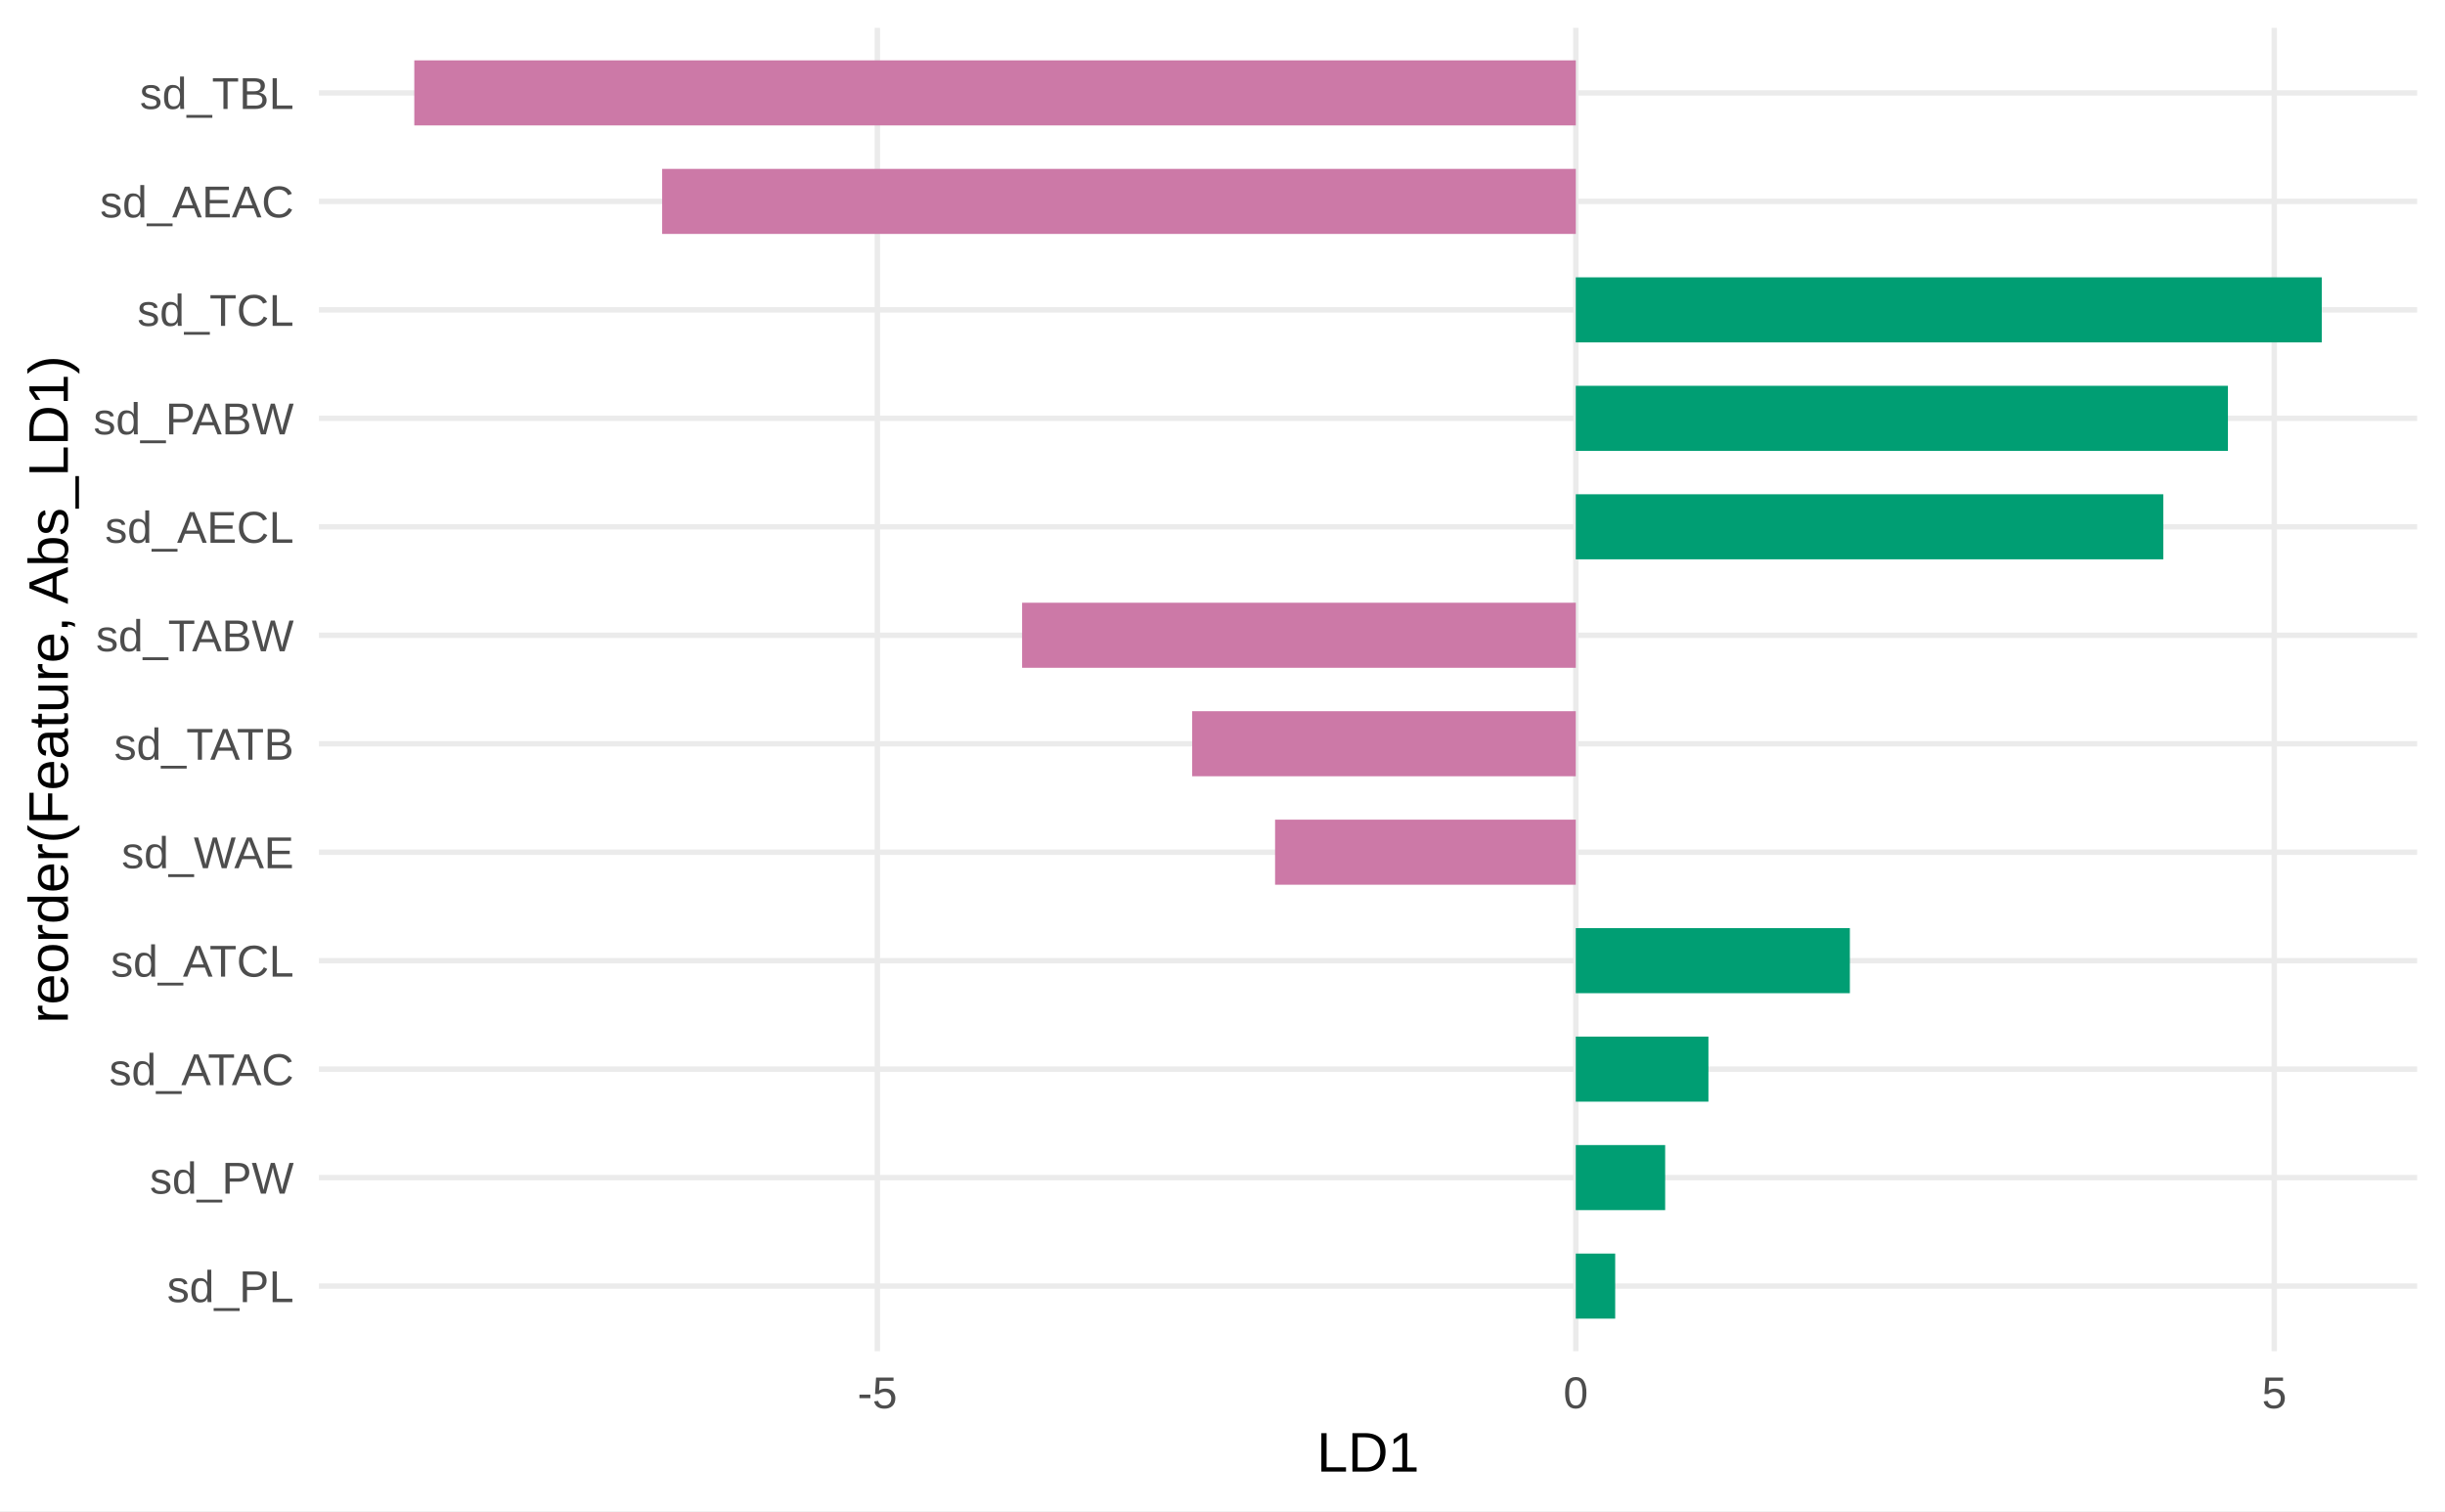
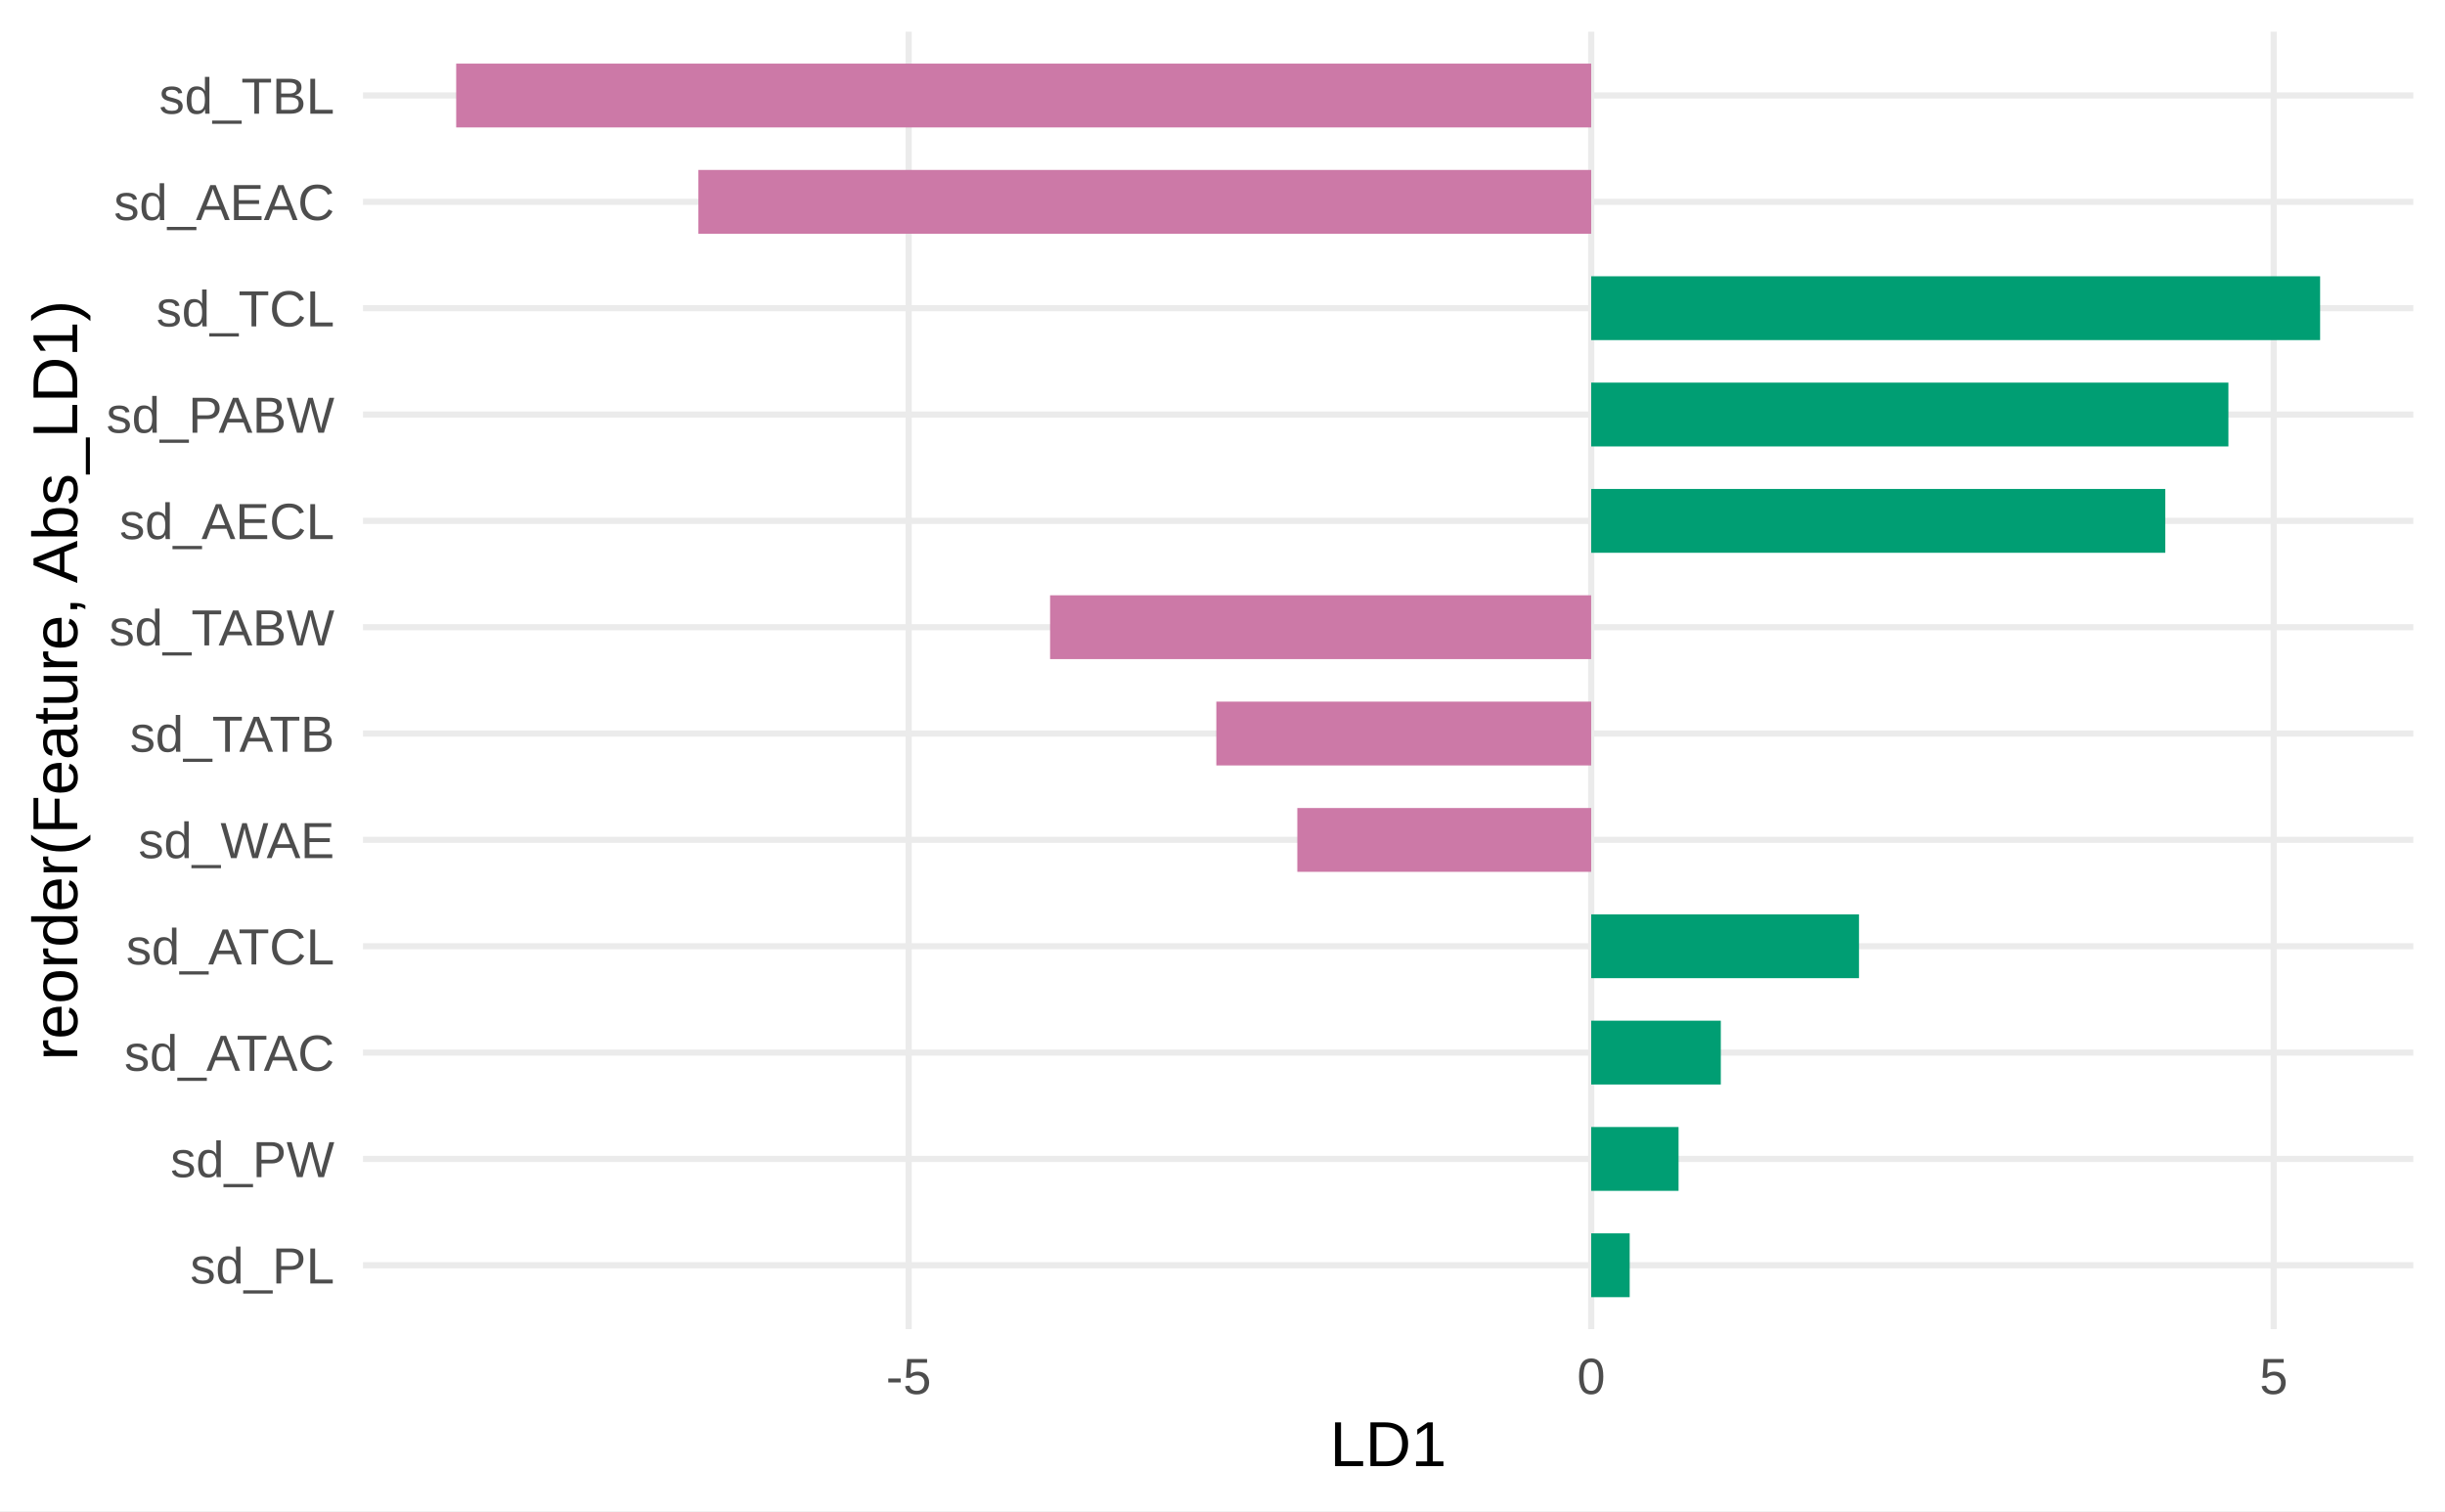
- <svg xmlns="http://www.w3.org/2000/svg" width="525.00pt" height="324.47pt" viewBox="0 0 525.00 324.47">
+ <svg xmlns="http://www.w3.org/2000/svg" width="461.25pt" height="285.07pt" viewBox="0 0 461.25 285.07">
  <g class="svglite">
    <defs>
      <style type="text/css">
    .svglite line, .svglite polyline, .svglite polygon, .svglite path, .svglite rect, .svglite circle {
      fill: none;
      stroke: #000000;
      stroke-linecap: round;
      stroke-linejoin: round;
      stroke-miterlimit: 10.00;
    }
    .svglite text {
      white-space: pre;
    }
    .svglite g.glyphgroup path {
      fill: inherit;
      stroke: none;
    }
  </style>
    </defs>
    <rect width="100%" height="100%" style="stroke: none; fill: #FFFFFF;" />
    <defs>
-       <clipPath id="cpMC4wMHw1MjUuMDB8MC4wMHwzMjQuNDc=">
-         <rect x="0.00" y="0.00" width="525.00" height="324.47" />
+       <clipPath id="cpMC4wMHw0NjEuMjV8MC4wMHwyODUuMDc=">
+         <rect x="0.00" y="0.00" width="461.25" height="285.07" />
      </clipPath>
    </defs>
-     <g clip-path="url(#cpMC4wMHw1MjUuMDB8MC4wMHwzMjQuNDc=)">
-       <rect x="0.00" y="0.00" width="525.00" height="324.47" style="stroke-width: 1.16; stroke: none; fill: #FFFFFF;" />
+     <g clip-path="url(#cpMC4wMHw0NjEuMjV8MC4wMHwyODUuMDc=)">
+       <rect x="0.00" y="0.00" width="461.25" height="285.07" style="stroke-width: 1.16; stroke: none; fill: #FFFFFF;" />
    </g>
    <defs>
-       <clipPath id="cpNjguNDh8NTE5LjAyfDUuOTh8MjkwLjEz">
-         <rect x="68.48" y="5.98" width="450.54" height="284.15" />
+       <clipPath id="cpNjguNDh8NDU1LjI3fDUuOTh8MjUwLjcz">
+         <rect x="68.48" y="5.98" width="386.79" height="244.75" />
      </clipPath>
    </defs>
-     <g clip-path="url(#cpNjguNDh8NTE5LjAyfDUuOTh8MjkwLjEz)">
-       <polyline points="68.48,276.15 519.02,276.15 " style="stroke-width: 1.16; stroke: #EBEBEB; stroke-linecap: butt;" />
-       <polyline points="68.48,252.86 519.02,252.86 " style="stroke-width: 1.16; stroke: #EBEBEB; stroke-linecap: butt;" />
-       <polyline points="68.48,229.57 519.02,229.57 " style="stroke-width: 1.16; stroke: #EBEBEB; stroke-linecap: butt;" />
-       <polyline points="68.48,206.28 519.02,206.28 " style="stroke-width: 1.16; stroke: #EBEBEB; stroke-linecap: butt;" />
-       <polyline points="68.48,182.99 519.02,182.99 " style="stroke-width: 1.16; stroke: #EBEBEB; stroke-linecap: butt;" />
-       <polyline points="68.48,159.70 519.02,159.70 " style="stroke-width: 1.16; stroke: #EBEBEB; stroke-linecap: butt;" />
-       <polyline points="68.48,136.41 519.02,136.41 " style="stroke-width: 1.16; stroke: #EBEBEB; stroke-linecap: butt;" />
-       <polyline points="68.48,113.12 519.02,113.12 " style="stroke-width: 1.16; stroke: #EBEBEB; stroke-linecap: butt;" />
-       <polyline points="68.48,89.82 519.02,89.82 " style="stroke-width: 1.16; stroke: #EBEBEB; stroke-linecap: butt;" />
-       <polyline points="68.48,66.53 519.02,66.53 " style="stroke-width: 1.16; stroke: #EBEBEB; stroke-linecap: butt;" />
-       <polyline points="68.48,43.24 519.02,43.24 " style="stroke-width: 1.16; stroke: #EBEBEB; stroke-linecap: butt;" />
-       <polyline points="68.48,19.95 519.02,19.95 " style="stroke-width: 1.16; stroke: #EBEBEB; stroke-linecap: butt;" />
-       <polyline points="188.39,290.13 188.39,5.98 " style="stroke-width: 1.16; stroke: #EBEBEB; stroke-linecap: butt;" />
-       <polyline points="338.36,290.13 338.36,5.98 " style="stroke-width: 1.16; stroke: #EBEBEB; stroke-linecap: butt;" />
-       <polyline points="488.34,290.13 488.34,5.98 " style="stroke-width: 1.16; stroke: #EBEBEB; stroke-linecap: butt;" />
-       <rect x="88.96" y="12.96" width="249.41" height="13.97" style="stroke-width: 1.16; stroke: none; stroke-linecap: butt; stroke-linejoin: miter; fill: #CC79A7;" />
-       <rect x="338.36" y="245.87" width="19.19" height="13.97" style="stroke-width: 1.16; stroke: none; stroke-linecap: butt; stroke-linejoin: miter; fill: #009E73;" />
-       <rect x="338.36" y="222.58" width="28.48" height="13.97" style="stroke-width: 1.16; stroke: none; stroke-linecap: butt; stroke-linejoin: miter; fill: #009E73;" />
-       <rect x="142.18" y="36.26" width="196.19" height="13.97" style="stroke-width: 1.16; stroke: none; stroke-linecap: butt; stroke-linejoin: miter; fill: #CC79A7;" />
-       <rect x="273.79" y="176.00" width="64.57" height="13.97" style="stroke-width: 1.16; stroke: none; stroke-linecap: butt; stroke-linejoin: miter; fill: #CC79A7;" />
-       <rect x="338.36" y="199.29" width="58.85" height="13.97" style="stroke-width: 1.16; stroke: none; stroke-linecap: butt; stroke-linejoin: miter; fill: #009E73;" />
-       <rect x="338.36" y="82.84" width="140.03" height="13.97" style="stroke-width: 1.16; stroke: none; stroke-linecap: butt; stroke-linejoin: miter; fill: #009E73;" />
-       <rect x="338.36" y="269.17" width="8.46" height="13.97" style="stroke-width: 1.16; stroke: none; stroke-linecap: butt; stroke-linejoin: miter; fill: #009E73;" />
-       <rect x="338.36" y="59.55" width="160.18" height="13.97" style="stroke-width: 1.16; stroke: none; stroke-linecap: butt; stroke-linejoin: miter; fill: #009E73;" />
-       <rect x="219.47" y="129.42" width="118.90" height="13.97" style="stroke-width: 1.16; stroke: none; stroke-linecap: butt; stroke-linejoin: miter; fill: #CC79A7;" />
-       <rect x="338.36" y="106.13" width="126.15" height="13.97" style="stroke-width: 1.16; stroke: none; stroke-linecap: butt; stroke-linejoin: miter; fill: #009E73;" />
-       <rect x="255.99" y="152.71" width="82.37" height="13.97" style="stroke-width: 1.16; stroke: none; stroke-linecap: butt; stroke-linejoin: miter; fill: #CC79A7;" />
+     <g clip-path="url(#cpNjguNDh8NDU1LjI3fDUuOTh8MjUwLjcz)">
+       <polyline points="68.48,238.69 455.27,238.69 " style="stroke-width: 1.16; stroke: #EBEBEB; stroke-linecap: butt;" />
+       <polyline points="68.48,218.63 455.27,218.63 " style="stroke-width: 1.16; stroke: #EBEBEB; stroke-linecap: butt;" />
+       <polyline points="68.48,198.57 455.27,198.57 " style="stroke-width: 1.16; stroke: #EBEBEB; stroke-linecap: butt;" />
+       <polyline points="68.48,178.51 455.27,178.51 " style="stroke-width: 1.16; stroke: #EBEBEB; stroke-linecap: butt;" />
+       <polyline points="68.48,158.44 455.27,158.44 " style="stroke-width: 1.16; stroke: #EBEBEB; stroke-linecap: butt;" />
+       <polyline points="68.48,138.38 455.27,138.38 " style="stroke-width: 1.16; stroke: #EBEBEB; stroke-linecap: butt;" />
+       <polyline points="68.48,118.32 455.27,118.32 " style="stroke-width: 1.16; stroke: #EBEBEB; stroke-linecap: butt;" />
+       <polyline points="68.48,98.26 455.27,98.26 " style="stroke-width: 1.16; stroke: #EBEBEB; stroke-linecap: butt;" />
+       <polyline points="68.48,78.20 455.27,78.20 " style="stroke-width: 1.16; stroke: #EBEBEB; stroke-linecap: butt;" />
+       <polyline points="68.48,58.14 455.27,58.14 " style="stroke-width: 1.16; stroke: #EBEBEB; stroke-linecap: butt;" />
+       <polyline points="68.48,38.08 455.27,38.08 " style="stroke-width: 1.16; stroke: #EBEBEB; stroke-linecap: butt;" />
+       <polyline points="68.48,18.01 455.27,18.01 " style="stroke-width: 1.16; stroke: #EBEBEB; stroke-linecap: butt;" />
+       <polyline points="171.42,250.73 171.42,5.98 " style="stroke-width: 1.16; stroke: #EBEBEB; stroke-linecap: butt;" />
+       <polyline points="300.18,250.73 300.18,5.98 " style="stroke-width: 1.16; stroke: #EBEBEB; stroke-linecap: butt;" />
+       <polyline points="428.93,250.73 428.93,5.98 " style="stroke-width: 1.16; stroke: #EBEBEB; stroke-linecap: butt;" />
+       <rect x="86.06" y="12.00" width="214.12" height="12.04" style="stroke-width: 1.16; stroke: none; stroke-linecap: butt; stroke-linejoin: miter; fill: #CC79A7;" />
+       <rect x="300.18" y="212.61" width="16.48" height="12.04" style="stroke-width: 1.16; stroke: none; stroke-linecap: butt; stroke-linejoin: miter; fill: #009E73;" />
+       <rect x="300.18" y="192.55" width="24.45" height="12.04" style="stroke-width: 1.16; stroke: none; stroke-linecap: butt; stroke-linejoin: miter; fill: #009E73;" />
+       <rect x="131.75" y="32.06" width="168.43" height="12.04" style="stroke-width: 1.16; stroke: none; stroke-linecap: butt; stroke-linejoin: miter; fill: #CC79A7;" />
+       <rect x="244.74" y="152.43" width="55.44" height="12.04" style="stroke-width: 1.16; stroke: none; stroke-linecap: butt; stroke-linejoin: miter; fill: #CC79A7;" />
+       <rect x="300.18" y="172.49" width="50.52" height="12.04" style="stroke-width: 1.16; stroke: none; stroke-linecap: butt; stroke-linejoin: miter; fill: #009E73;" />
+       <rect x="300.18" y="72.18" width="120.21" height="12.04" style="stroke-width: 1.16; stroke: none; stroke-linecap: butt; stroke-linejoin: miter; fill: #009E73;" />
+       <rect x="300.18" y="232.67" width="7.26" height="12.04" style="stroke-width: 1.16; stroke: none; stroke-linecap: butt; stroke-linejoin: miter; fill: #009E73;" />
+       <rect x="300.18" y="52.12" width="137.51" height="12.04" style="stroke-width: 1.16; stroke: none; stroke-linecap: butt; stroke-linejoin: miter; fill: #009E73;" />
+       <rect x="198.10" y="112.30" width="102.07" height="12.04" style="stroke-width: 1.16; stroke: none; stroke-linecap: butt; stroke-linejoin: miter; fill: #CC79A7;" />
+       <rect x="300.18" y="92.24" width="108.30" height="12.04" style="stroke-width: 1.16; stroke: none; stroke-linecap: butt; stroke-linejoin: miter; fill: #009E73;" />
+       <rect x="229.46" y="132.36" width="70.72" height="12.04" style="stroke-width: 1.16; stroke: none; stroke-linecap: butt; stroke-linejoin: miter; fill: #CC79A7;" />
    </g>
-     <g clip-path="url(#cpMC4wMHw1MjUuMDB8MC4wMHwzMjQuNDc=)">
-       <text x="63.10" y="279.59" text-anchor="end" style="font-size: 9.60px;fill: #4D4D4D; font-family: &quot;Arial&quot;;" textLength="27.19px" lengthAdjust="spacingAndGlyphs">sd_PL</text>
-       <text x="63.10" y="256.30" text-anchor="end" style="font-size: 9.60px;fill: #4D4D4D; font-family: &quot;Arial&quot;;" textLength="30.92px" lengthAdjust="spacingAndGlyphs">sd_PW</text>
-       <text x="63.10" y="233.00" text-anchor="end" style="font-size: 9.60px;fill: #4D4D4D; font-family: &quot;Arial&quot;;" textLength="39.61px" lengthAdjust="spacingAndGlyphs">sd_ATAC</text>
-       <text x="63.10" y="209.71" text-anchor="end" style="font-size: 9.60px;fill: #4D4D4D; font-family: &quot;Arial&quot;;" textLength="39.25px" lengthAdjust="spacingAndGlyphs">sd_ATCL</text>
-       <text x="63.10" y="186.42" text-anchor="end" style="font-size: 9.60px;fill: #4D4D4D; font-family: &quot;Arial&quot;;" textLength="36.97px" lengthAdjust="spacingAndGlyphs">sd_WAE</text>
-       <text x="63.10" y="163.13" text-anchor="end" style="font-size: 9.60px;fill: #4D4D4D; font-family: &quot;Arial&quot;;" textLength="38.55px" lengthAdjust="spacingAndGlyphs">sd_TATB</text>
-       <text x="63.10" y="139.84" text-anchor="end" style="font-size: 9.60px;fill: #4D4D4D; font-family: &quot;Arial&quot;;" textLength="42.47px" lengthAdjust="spacingAndGlyphs">sd_TABW</text>
-       <text x="63.10" y="116.55" text-anchor="end" style="font-size: 9.60px;fill: #4D4D4D; font-family: &quot;Arial&quot;;" textLength="40.52px" lengthAdjust="spacingAndGlyphs">sd_AECL</text>
-       <text x="63.10" y="93.26" text-anchor="end" style="font-size: 9.60px;fill: #4D4D4D; font-family: &quot;Arial&quot;;" textLength="43.02px" lengthAdjust="spacingAndGlyphs">sd_PABW</text>
-       <text x="63.10" y="69.97" text-anchor="end" style="font-size: 9.60px;fill: #4D4D4D; font-family: &quot;Arial&quot;;" textLength="33.56px" lengthAdjust="spacingAndGlyphs">sd_TCL</text>
-       <text x="63.10" y="46.68" text-anchor="end" style="font-size: 9.60px;fill: #4D4D4D; font-family: &quot;Arial&quot;;" textLength="41.59px" lengthAdjust="spacingAndGlyphs">sd_AEAC</text>
-       <text x="63.10" y="23.39" text-anchor="end" style="font-size: 9.60px;fill: #4D4D4D; font-family: &quot;Arial&quot;;" textLength="33.05px" lengthAdjust="spacingAndGlyphs">sd_TBL</text>
-       <text x="188.39" y="302.38" text-anchor="middle" style="font-size: 9.60px;fill: #4D4D4D; font-family: &quot;Arial&quot;;" textLength="8.52px" lengthAdjust="spacingAndGlyphs">-5</text>
-       <text x="338.36" y="302.38" text-anchor="middle" style="font-size: 9.60px;fill: #4D4D4D; font-family: &quot;Arial&quot;;" textLength="5.33px" lengthAdjust="spacingAndGlyphs">0</text>
-       <text x="488.34" y="302.38" text-anchor="middle" style="font-size: 9.60px;fill: #4D4D4D; font-family: &quot;Arial&quot;;" textLength="5.33px" lengthAdjust="spacingAndGlyphs">5</text>
-       <text x="293.75" y="315.98" text-anchor="middle" style="font-size: 12.00px; font-family: &quot;Arial&quot;;" textLength="22.02px" lengthAdjust="spacingAndGlyphs">LD1</text>
-       <text transform="translate(14.57,148.05) rotate(-90)" text-anchor="middle" style="font-size: 12.00px; font-family: &quot;Arial&quot;;" textLength="143.39px" lengthAdjust="spacingAndGlyphs">reorder(Feature, Abs_LD1)</text>
+     <g clip-path="url(#cpMC4wMHw0NjEuMjV8MC4wMHwyODUuMDc=)">
+       <text x="63.10" y="242.12" text-anchor="end" style="font-size: 9.60px;fill: #4D4D4D; font-family: &quot;Arial&quot;;" textLength="27.19px" lengthAdjust="spacingAndGlyphs">sd_PL</text>
+       <text x="63.10" y="222.06" text-anchor="end" style="font-size: 9.60px;fill: #4D4D4D; font-family: &quot;Arial&quot;;" textLength="30.92px" lengthAdjust="spacingAndGlyphs">sd_PW</text>
+       <text x="63.10" y="202.00" text-anchor="end" style="font-size: 9.60px;fill: #4D4D4D; font-family: &quot;Arial&quot;;" textLength="39.61px" lengthAdjust="spacingAndGlyphs">sd_ATAC</text>
+       <text x="63.10" y="181.94" text-anchor="end" style="font-size: 9.60px;fill: #4D4D4D; font-family: &quot;Arial&quot;;" textLength="39.25px" lengthAdjust="spacingAndGlyphs">sd_ATCL</text>
+       <text x="63.10" y="161.88" text-anchor="end" style="font-size: 9.60px;fill: #4D4D4D; font-family: &quot;Arial&quot;;" textLength="36.97px" lengthAdjust="spacingAndGlyphs">sd_WAE</text>
+       <text x="63.10" y="141.82" text-anchor="end" style="font-size: 9.60px;fill: #4D4D4D; font-family: &quot;Arial&quot;;" textLength="38.55px" lengthAdjust="spacingAndGlyphs">sd_TATB</text>
+       <text x="63.10" y="121.76" text-anchor="end" style="font-size: 9.60px;fill: #4D4D4D; font-family: &quot;Arial&quot;;" textLength="42.47px" lengthAdjust="spacingAndGlyphs">sd_TABW</text>
+       <text x="63.10" y="101.69" text-anchor="end" style="font-size: 9.60px;fill: #4D4D4D; font-family: &quot;Arial&quot;;" textLength="40.52px" lengthAdjust="spacingAndGlyphs">sd_AECL</text>
+       <text x="63.10" y="81.63" text-anchor="end" style="font-size: 9.60px;fill: #4D4D4D; font-family: &quot;Arial&quot;;" textLength="43.02px" lengthAdjust="spacingAndGlyphs">sd_PABW</text>
+       <text x="63.10" y="61.57" text-anchor="end" style="font-size: 9.60px;fill: #4D4D4D; font-family: &quot;Arial&quot;;" textLength="33.56px" lengthAdjust="spacingAndGlyphs">sd_TCL</text>
+       <text x="63.10" y="41.51" text-anchor="end" style="font-size: 9.60px;fill: #4D4D4D; font-family: &quot;Arial&quot;;" textLength="41.59px" lengthAdjust="spacingAndGlyphs">sd_AEAC</text>
+       <text x="63.10" y="21.45" text-anchor="end" style="font-size: 9.60px;fill: #4D4D4D; font-family: &quot;Arial&quot;;" textLength="33.05px" lengthAdjust="spacingAndGlyphs">sd_TBL</text>
+       <text x="171.42" y="262.97" text-anchor="middle" style="font-size: 9.60px;fill: #4D4D4D; font-family: &quot;Arial&quot;;" textLength="8.52px" lengthAdjust="spacingAndGlyphs">-5</text>
+       <text x="300.18" y="262.97" text-anchor="middle" style="font-size: 9.60px;fill: #4D4D4D; font-family: &quot;Arial&quot;;" textLength="5.33px" lengthAdjust="spacingAndGlyphs">0</text>
+       <text x="428.93" y="262.97" text-anchor="middle" style="font-size: 9.60px;fill: #4D4D4D; font-family: &quot;Arial&quot;;" textLength="5.33px" lengthAdjust="spacingAndGlyphs">5</text>
+       <text x="261.88" y="276.58" text-anchor="middle" style="font-size: 12.00px; font-family: &quot;Arial&quot;;" textLength="22.02px" lengthAdjust="spacingAndGlyphs">LD1</text>
+       <text transform="translate(14.57,128.35) rotate(-90)" text-anchor="middle" style="font-size: 12.00px; font-family: &quot;Arial&quot;;" textLength="143.39px" lengthAdjust="spacingAndGlyphs">reorder(Feature, Abs_LD1)</text>
    </g>
  </g>
</svg>
